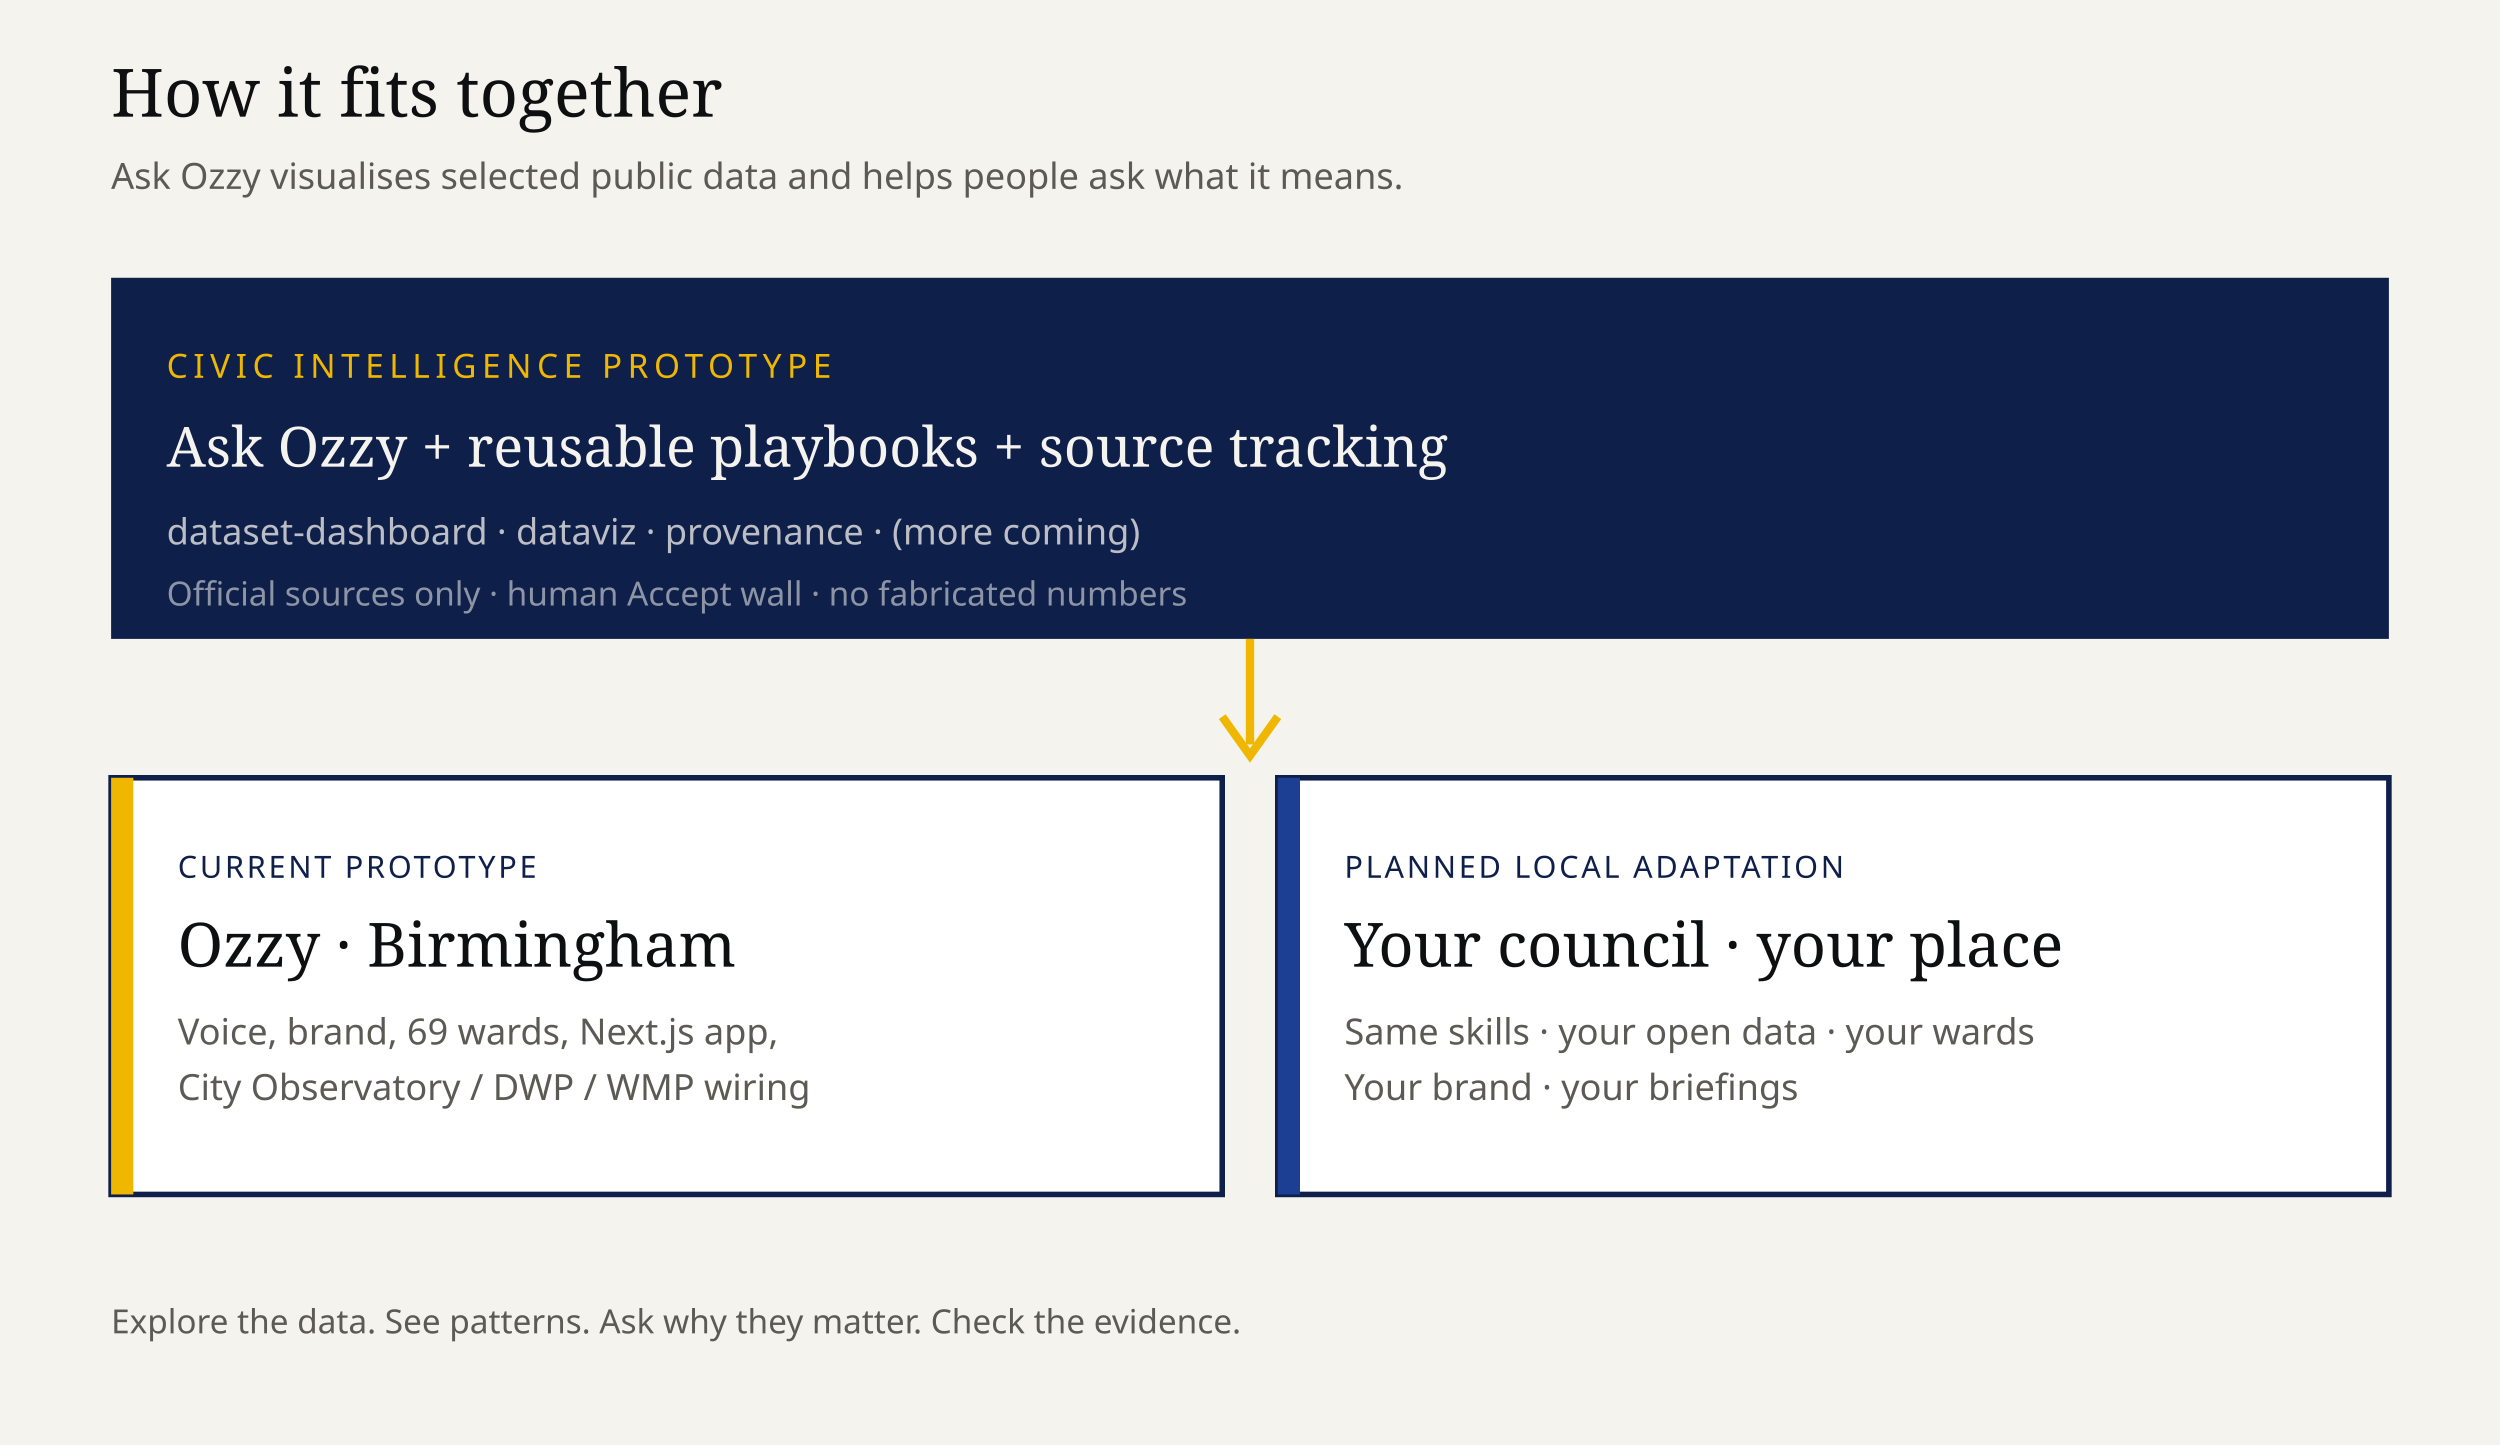
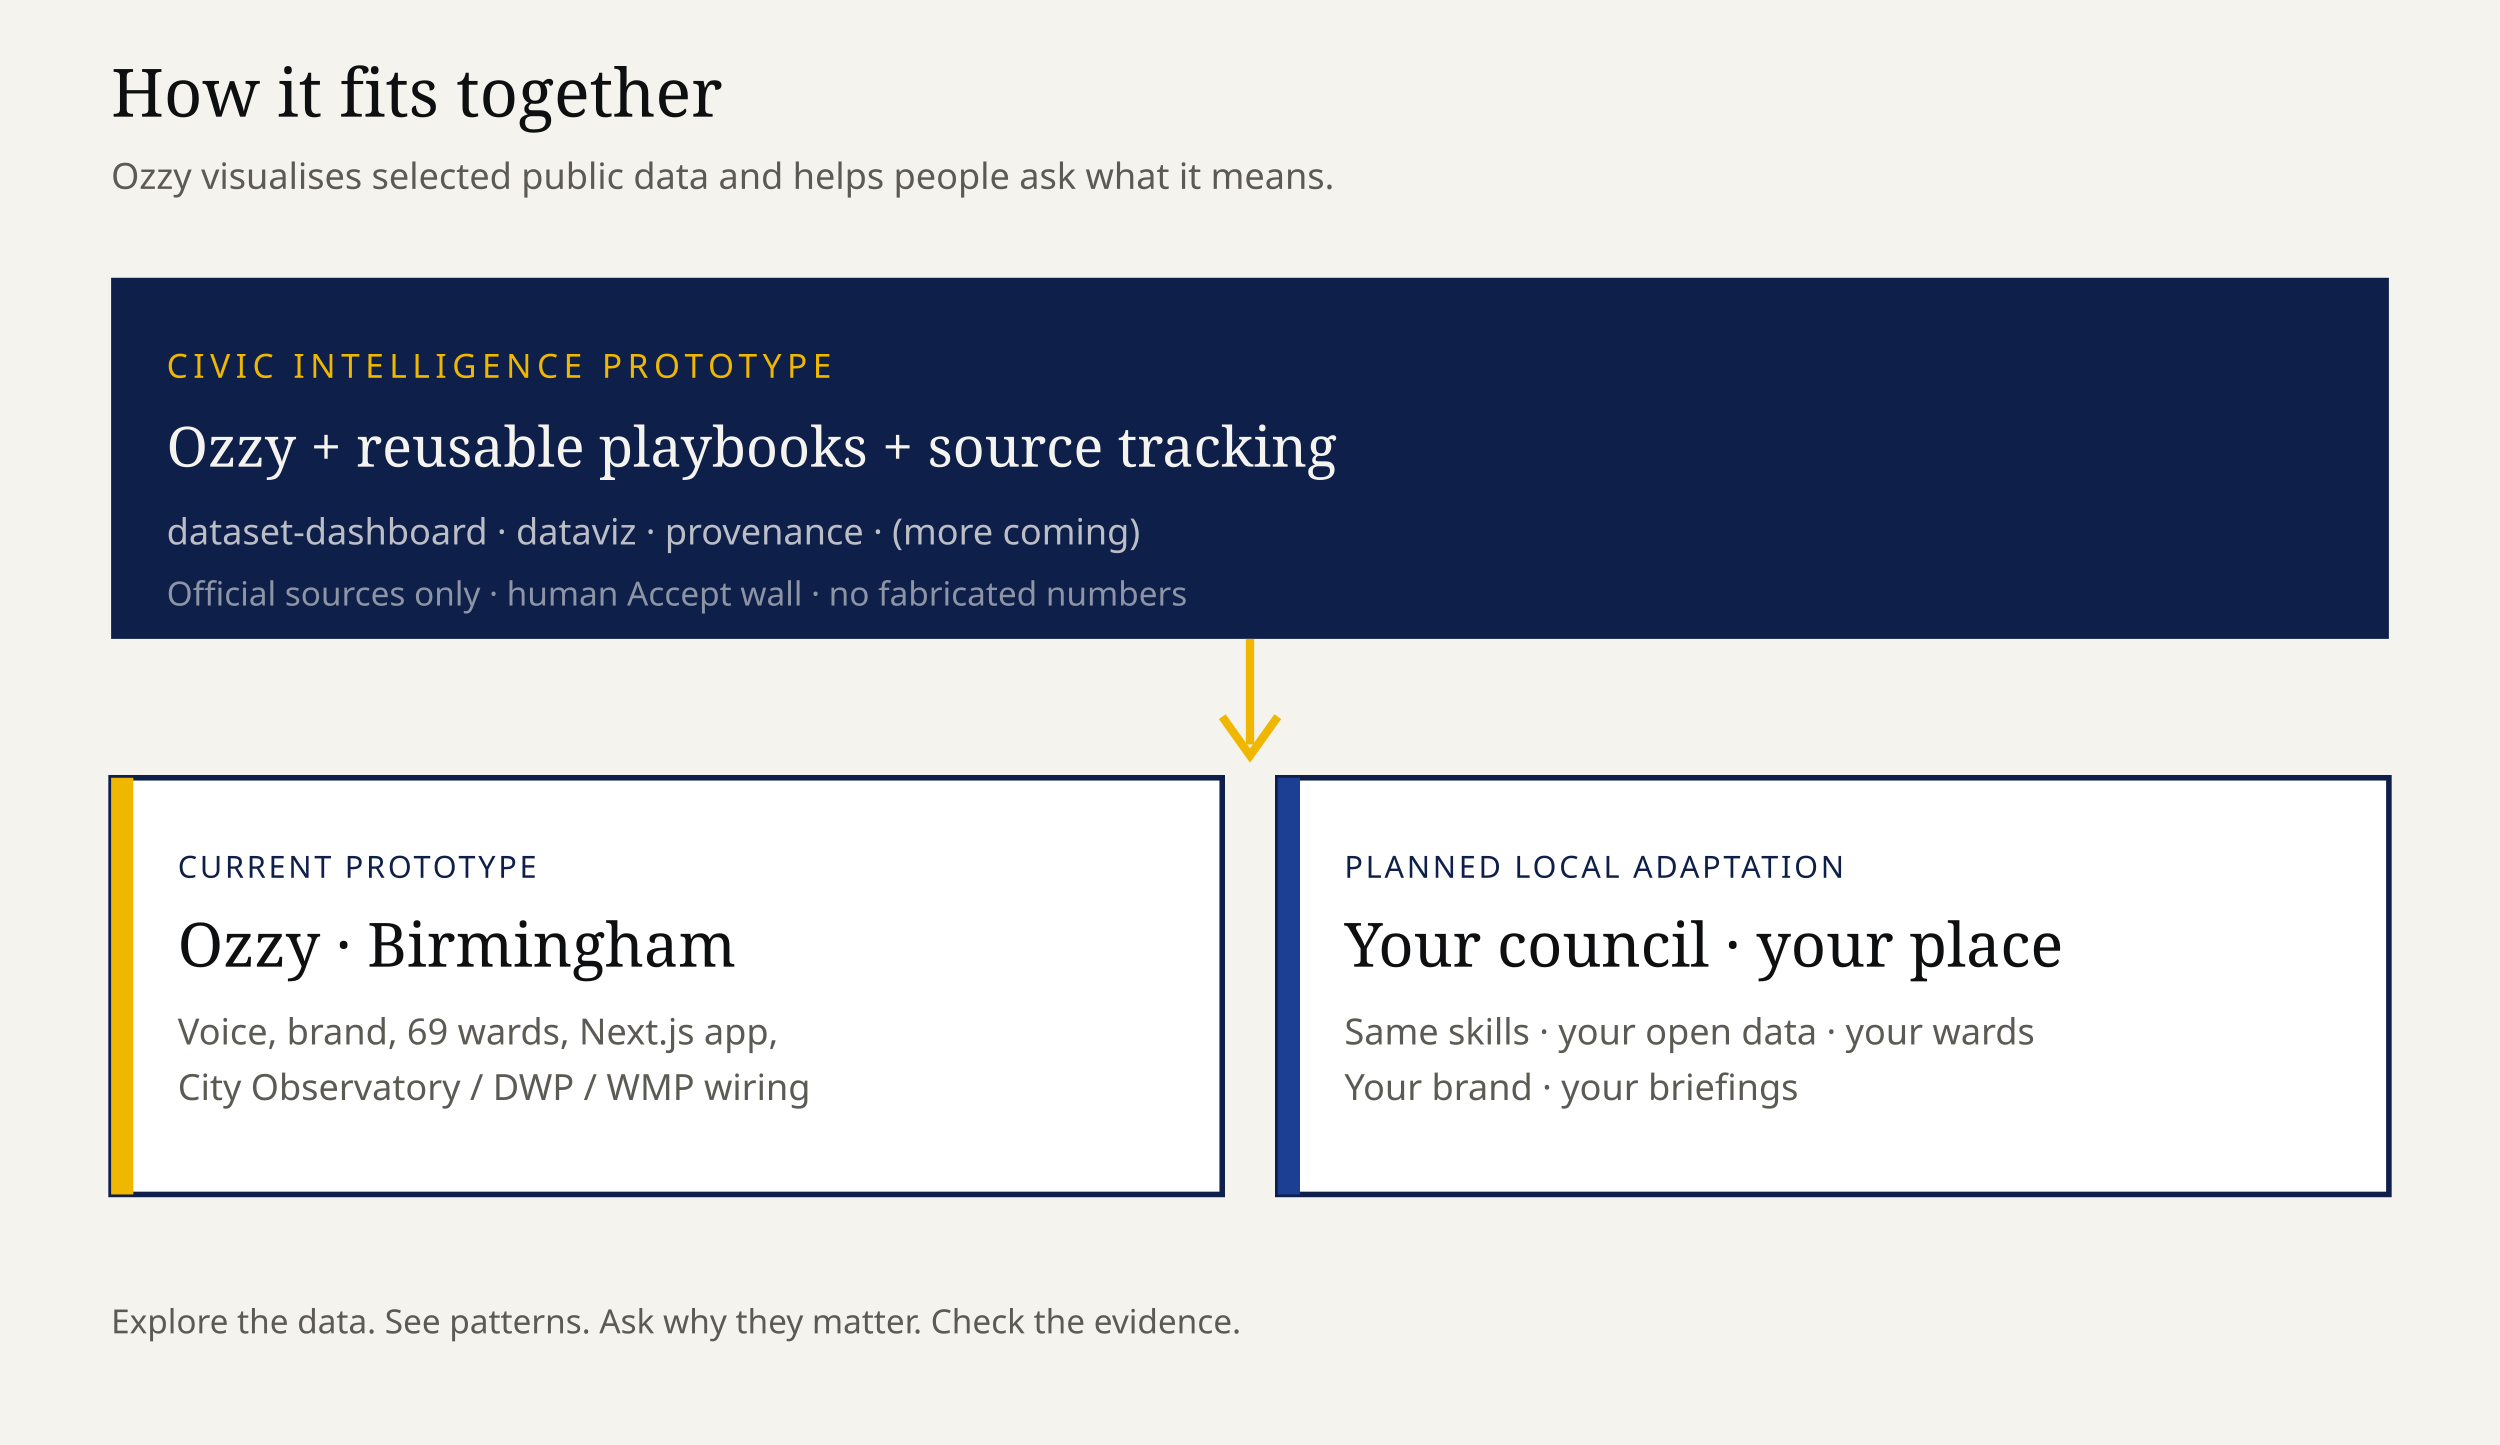
- <svg xmlns="http://www.w3.org/2000/svg" width="900" height="520" viewBox="0 0 900 520" role="img" aria-label="Ask Ozzy civic intelligence prototype: supporting playbooks and planned local reuse">
+ <svg xmlns="http://www.w3.org/2000/svg" width="900" height="520" viewBox="0 0 900 520" role="img" aria-label="Ozzy civic intelligence prototype: supporting playbooks and planned local reuse">
  <rect width="900" height="520" fill="#f5f3ee" />
  <text x="40" y="42" font-family="Georgia, serif" font-size="24" fill="#0e0f11">How it fits together</text>
-   <text x="40" y="68" font-family="system-ui,sans-serif" font-size="13" fill="#5c5a54">Ask Ozzy visualises selected public data and helps people ask what it means.</text>
+   <text x="40" y="68" font-family="system-ui,sans-serif" font-size="13" fill="#5c5a54">Ozzy visualises selected public data and helps people ask what it means.</text>
  <rect x="40" y="100" width="820" height="130" fill="#0e1f4a" />
  <text x="60" y="136" font-family="system-ui,sans-serif" font-size="12" fill="#efb700" letter-spacing="2">CIVIC INTELLIGENCE PROTOTYPE</text>
-   <text x="60" y="168" font-family="Georgia, serif" font-size="20" fill="#f5f3ee">Ask Ozzy + reusable playbooks + source tracking</text>
+   <text x="60" y="168" font-family="Georgia, serif" font-size="20" fill="#f5f3ee">Ozzy + reusable playbooks + source tracking</text>
  <text x="60" y="196" font-family="system-ui,sans-serif" font-size="13" fill="rgba(245,243,238,.75)">dataset-dashboard · dataviz · provenance · (more coming)</text>
  <text x="60" y="218" font-family="system-ui,sans-serif" font-size="12" fill="rgba(245,243,238,.55)">Official sources only · human Accept wall · no fabricated numbers</text>
  <path d="M450 230 L450 268" stroke="#efb700" stroke-width="3" />
  <path d="M440 258 L450 272 L460 258" fill="none" stroke="#efb700" stroke-width="3" />
  <rect x="40" y="280" width="400" height="150" fill="#fff" stroke="#0e1f4a" stroke-width="2" />
  <rect x="40" y="280" width="8" height="150" fill="#efb700" />
  <text x="64" y="316" font-family="system-ui,sans-serif" font-size="11" fill="#0e1f4a" letter-spacing="1">CURRENT PROTOTYPE</text>
  <text x="64" y="348" font-family="Georgia, serif" font-size="22" fill="#0e0f11">Ozzy · Birmingham</text>
  <text x="64" y="376" font-family="system-ui,sans-serif" font-size="13" fill="#5c5a54">Voice, brand, 69 wards, Next.js app,</text>
  <text x="64" y="396" font-family="system-ui,sans-serif" font-size="13" fill="#5c5a54">City Observatory / DWP / WMP wiring</text>
  <rect x="460" y="280" width="400" height="150" fill="#fff" stroke="#0e1f4a" stroke-width="2" />
  <rect x="460" y="280" width="8" height="150" fill="#1c3f94" />
  <text x="484" y="316" font-family="system-ui,sans-serif" font-size="11" fill="#0e1f4a" letter-spacing="1">PLANNED LOCAL ADAPTATION</text>
  <text x="484" y="348" font-family="Georgia, serif" font-size="22" fill="#0e0f11">Your council · your place</text>
  <text x="484" y="376" font-family="system-ui,sans-serif" font-size="13" fill="#5c5a54">Same skills · your open data · your wards</text>
  <text x="484" y="396" font-family="system-ui,sans-serif" font-size="13" fill="#5c5a54">Your brand · your briefings</text>
  <text x="40" y="480" font-family="system-ui,sans-serif" font-size="12" fill="#5c5a54">Explore the data. See patterns. Ask why they matter. Check the evidence.</text>
</svg>
